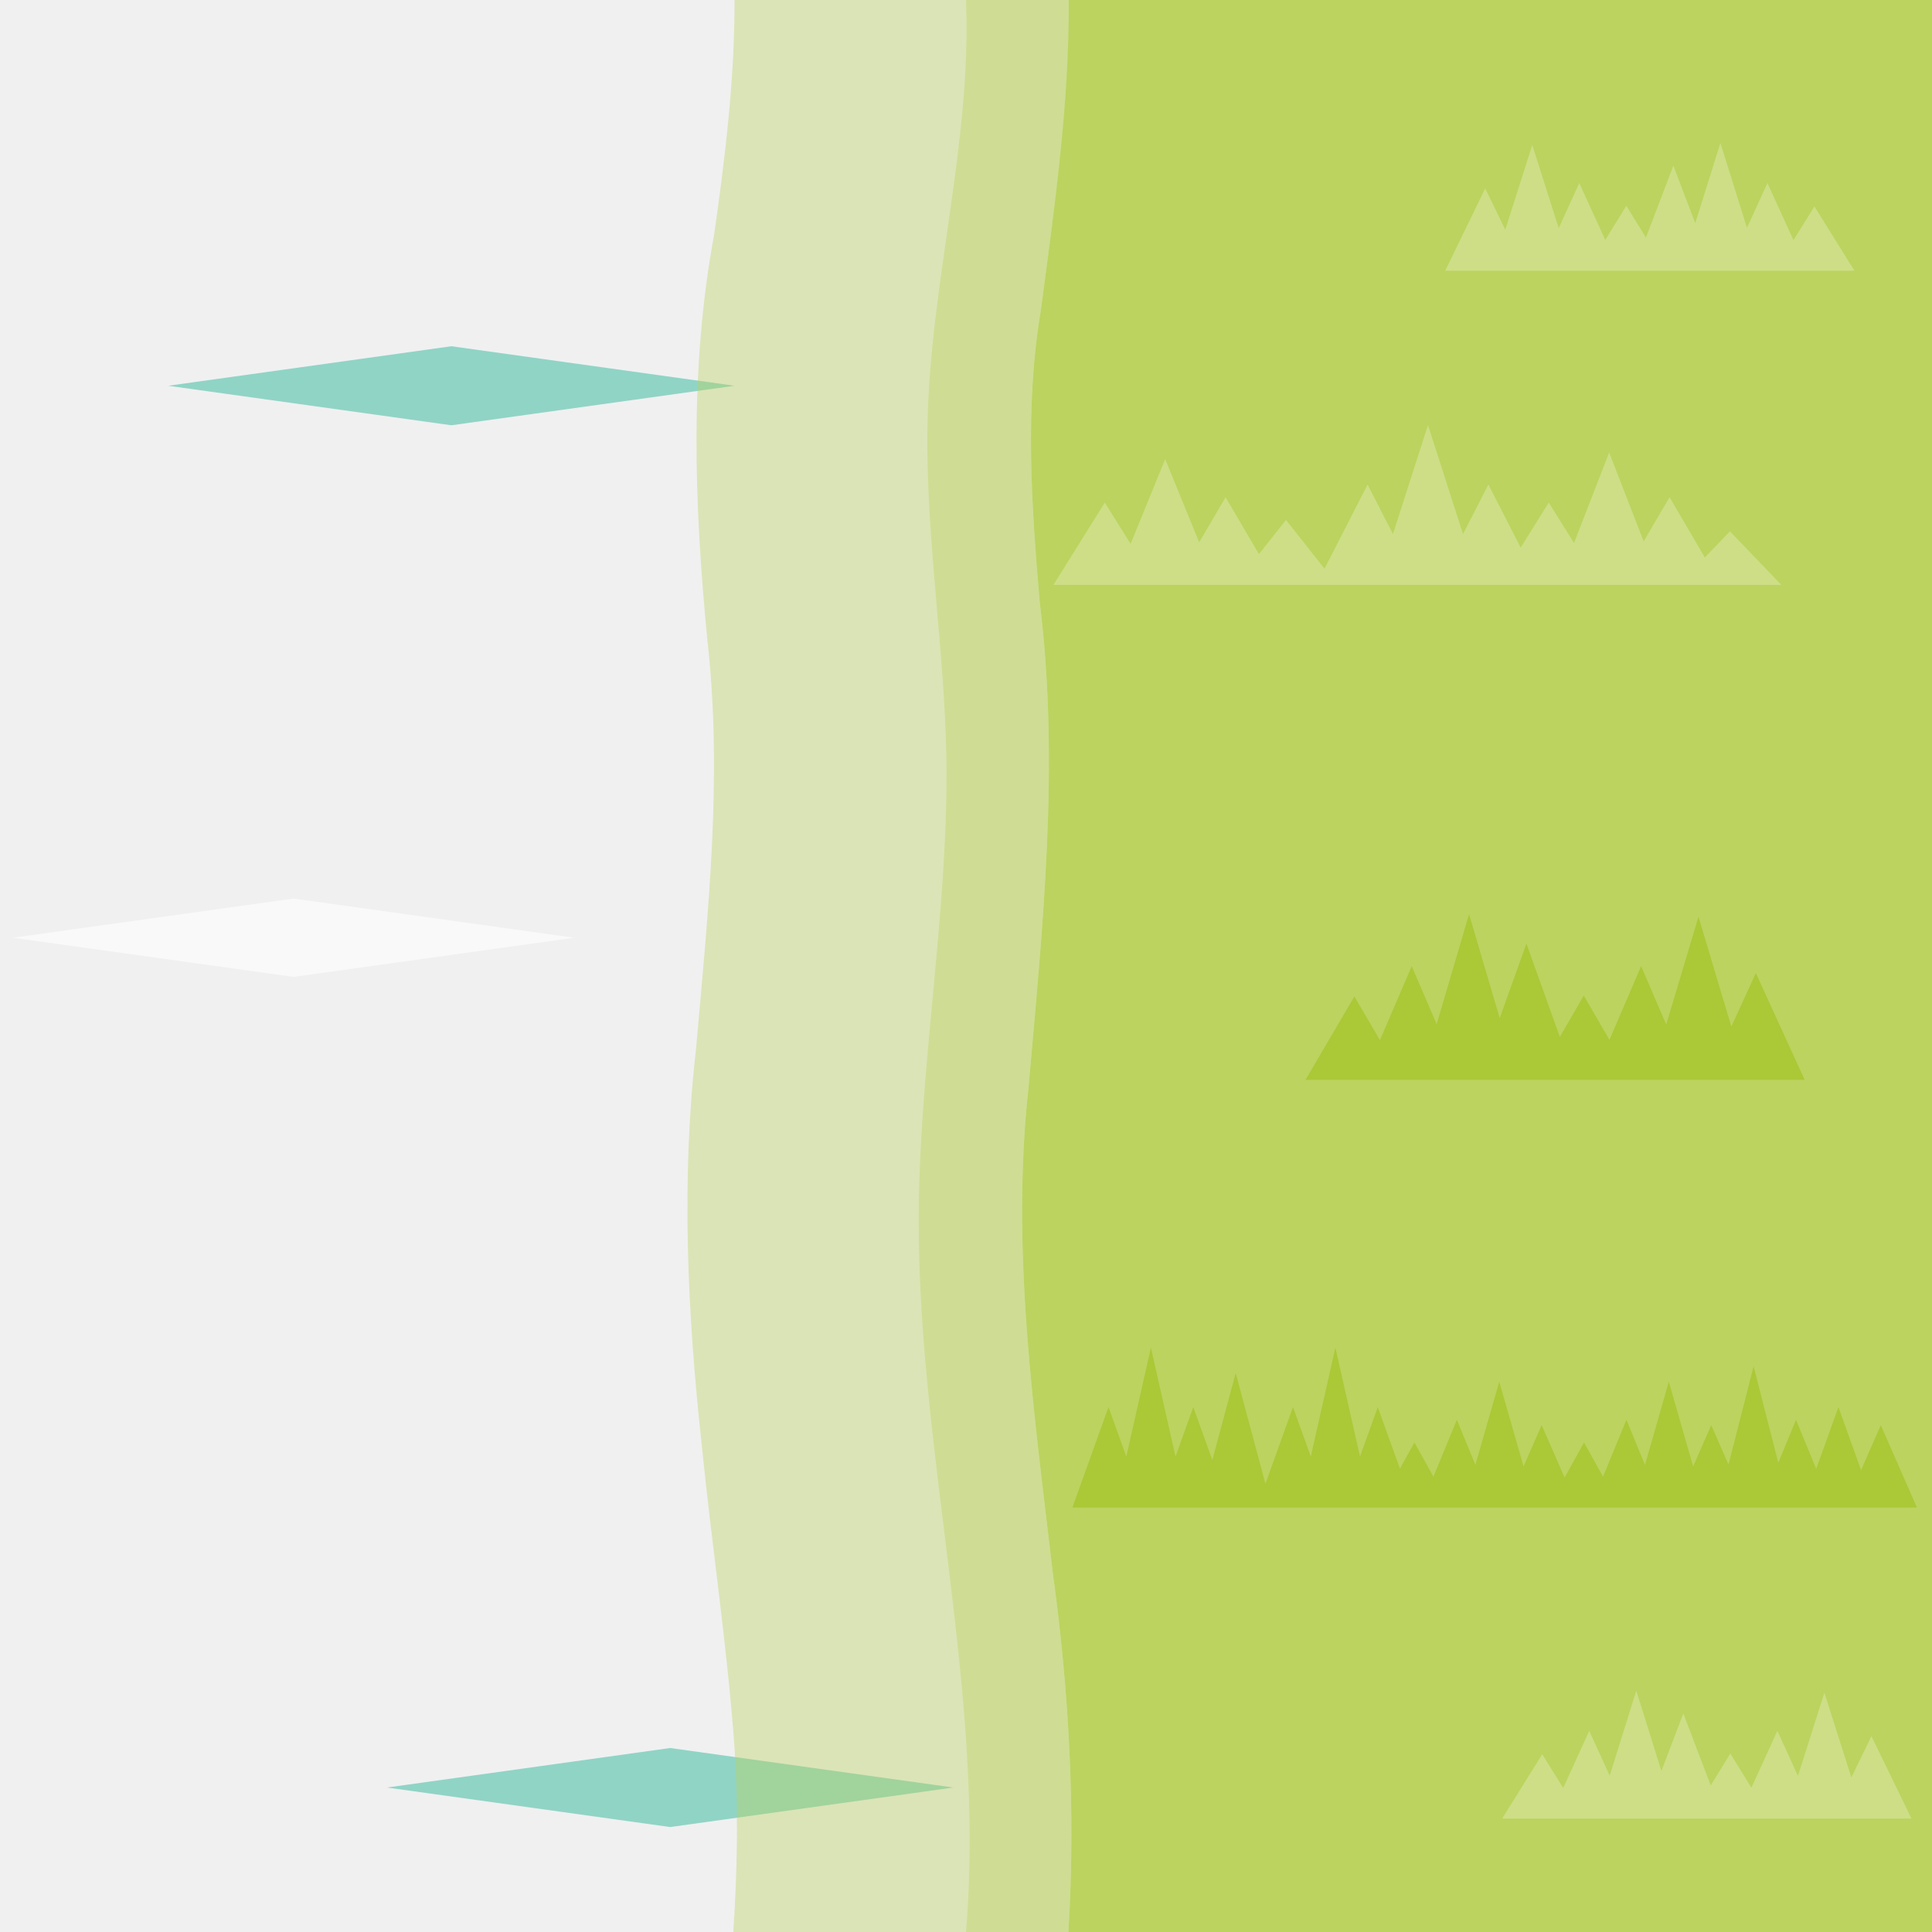
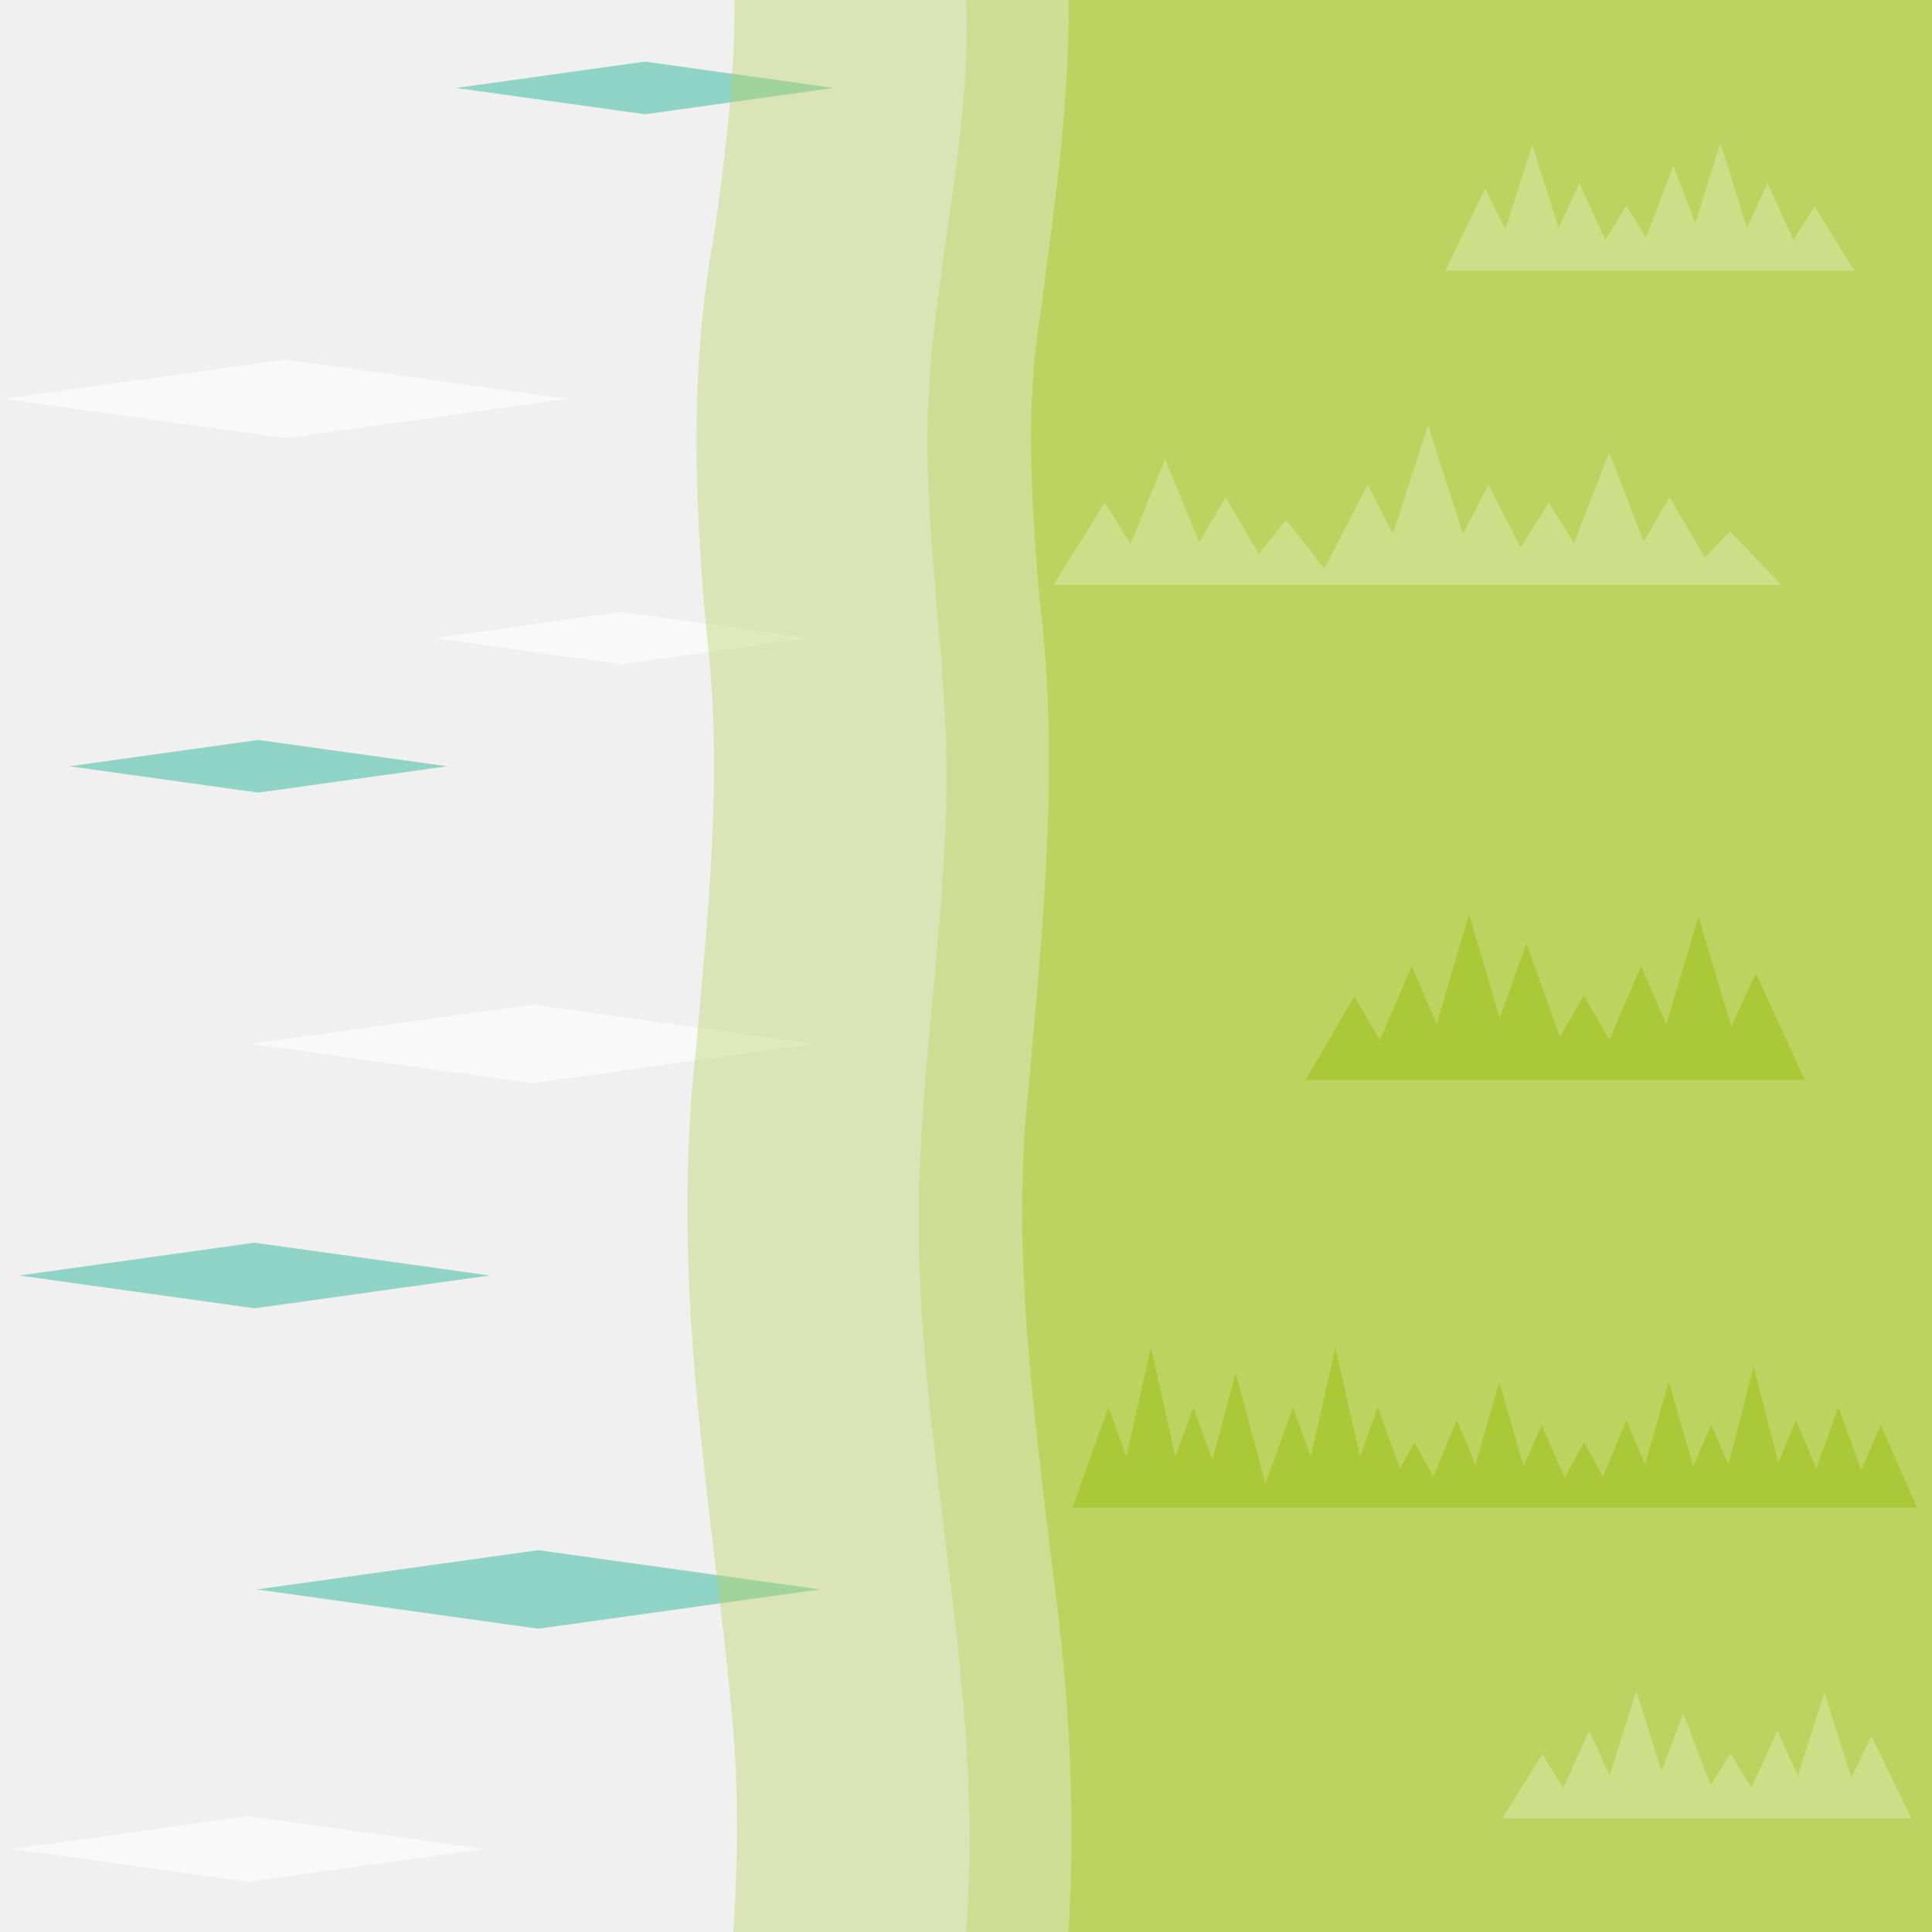
<svg xmlns="http://www.w3.org/2000/svg" xmlns:xlink="http://www.w3.org/1999/xlink" width="300" height="300" viewBox="600 300 300 300" version="1.1" id="svg5">
  <defs id="defs1">
    <rect id="wave_bright" fill="#ffffff" opacity="0.6" width="44.157" height="44.157" x="-18.078" y="32.851" transform="matrix(0.9904043,0.1382004,-0.9904043,0.1382004,0,0)" />
    <rect id="wave_dark" fill="#00aa88" opacity="0.4" width="44.157" height="44.157" x="102.193" y="153.626" transform="matrix(0.9904043,0.1382004,-0.9904043,0.1382004,0,0)" />
  </defs>
  <g id="g2" style="display:inline">
-     <use x="0" y="0" xlink:href="#wave_bright" id="use1-3-2-6-1-5" transform="matrix(0.9965347,0,0,0.9965347,695.8472,437.4949)">
+     <use x="0" y="0" xlink:href="#wave_bright" id="use1-54" transform="translate(733.1307,453.9498)">
+       <animate attributeName="opacity" values="0;0;1;1;0;1;0" dur="2.5s" repeatCount="indefinite" />
+     </use>
+     <use x="0" y="0" xlink:href="#wave_bright" id="use1-5-3" transform="translate(694.7514,353.7941)">
+       <animate attributeName="opacity" values="0;1;0;0;1;1;0" dur="3s" repeatCount="indefinite" />
+     </use>
+     <use x="0" y="0" xlink:href="#wave_dark" id="use2-1-5" transform="translate(734.5178,505.3509)">
+       <animate attributeName="opacity" values="0;1;1;1;0;0;0" dur="3.1s" repeatCount="indefinite" />
+     </use>
+     <use x="0" y="0" xlink:href="#wave_bright" id="use1-3-1" transform="matrix(0.8351823,0,0,0.8351823,680.641,580.3075)">
+       <animate attributeName="opacity" values="0;1;0;0;1;1;0;0" dur="3s" repeatCount="indefinite" />
+     </use>
+     <use x="0" y="0" xlink:href="#wave_dark" id="use2-2-4-1" transform="matrix(0.8351823,0,0,0.8351823,682.0592,463.4355)">
+       <animate attributeName="opacity" values="0;1;0;0;1;1;0" dur="3.2s" repeatCount="indefinite" />
+     </use>
+     <use x="0" y="0" xlink:href="#wave_bright" id="use1-3-2-6-1-5" transform="matrix(0.6643564,0,0,0.6643564,729.9551,393.6702)">
      <animate attributeName="opacity" values="1;0;0;0;1;1" dur="2.1s" repeatCount="indefinite" />
    </use>
-     <use x="0" y="0" xlink:href="#wave_dark" id="use2-2-6-9-4" transform="matrix(1.005547,0,0,1.005547,755.2851,535.8793)">
+     <use x="0" y="0" xlink:href="#wave_dark" id="use2-2-6-9-4" transform="matrix(0.6703647,0,0,0.6703647,674.2508,391.1958)">
      <animate attributeName="opacity" values="0;1;1;0;0;0;1;1;0" dur="3.6s" repeatCount="indefinite" />
    </use>
-     <use x="0" y="0" xlink:href="#wave_dark" id="use2-2-6-3-7" transform="matrix(1.005547,0,0,1.005547,721.3091,318.2132)">
+     <use x="0" y="0" xlink:href="#wave_dark" id="use2-2-6-3-7" transform="matrix(0.6703647,0,0,0.6703647,734.2933,285.8645)">
      <animate attributeName="opacity" values="0;1;1;0;0;1;1;0;0" dur="3.5s" repeatCount="indefinite" />
    </use>
  </g>
  <g id="layer1" style="display:inline" transform="scale(3)">
    <g id="g34" style="fill:#bcd35f;fill-opacity:0.4">
      <path id="path28" style="display:inline;fill:#bcd35f;fill-opacity:0.4;stroke-width:0.253;stroke-linecap:round;-inkscape-stroke:none" d="m 255.357,100 h -17.337 c 0.009,4.07 -0.482,8.137 -1.057,12.146 -1.283,6.906 -1.027,13.981 -0.354,20.938 0.806,7.062 0.041,14.127 -0.577,21.154 -0.785,6.826 -0.454,13.723 0.289,20.536 0.52,5.239 1.327,10.449 1.699,15.702 0.204,3.187 0.144,6.359 -0.064,9.523 h 17.342 c 0.383,-6.191 0.04,-12.412 -0.801,-18.553 -0.973,-8.317 -2.185,-16.714 -1.268,-25.096 0.735,-8.359 1.627,-16.797 0.587,-25.172 -0.426,-4.993 -0.783,-10.072 0.048,-15.069 0.714,-5.34 1.527,-10.715 1.493,-16.111 z" />
      <path id="path15" style="display:inline;fill:#bcd35f;fill-opacity:0.4;stroke-width:1.057;stroke-linecap:round;-inkscape-stroke:none" d="m 250,100 c 0.308,7.352 -1.857,14.628 -1.992,21.986 -0.113,6.131 1.012,12.238 0.985,18.37 -0.034,7.685 -1.455,15.324 -1.439,23.009 0.026,12.239 3.472,24.439 2.446,36.635 h 50 V 100 Z" />
      <path id="path7" style="display:inline;fill:#bcd35f;fill-opacity:1;stroke-width:1.057;stroke-linecap:round;-inkscape-stroke:none" d="m 255.319,100 c 0.034,5.395 -0.741,10.771 -1.454,16.111 -0.831,4.997 -0.474,10.076 -0.048,15.069 1.04,8.375 0.148,16.813 -0.587,25.172 -0.917,8.382 0.294,16.779 1.268,25.096 0.841,6.141 1.185,12.362 0.801,18.553 H 300 V 100 Z" />
    </g>
  </g>
  <g id="layer2" style="display:inline">
    <use x="0" y="0" xlink:href="#g4645" id="use13-7" style="display:inline" transform="translate(728.7378,299.1969)" />
    <use x="0" y="0" xlink:href="#g4657" id="use14-7" style="display:inline" transform="matrix(-1,0,0,1,1041.794,423.8542)" />
    <use x="0" y="0" xlink:href="#g4657" id="use14-0-4" style="display:inline" transform="translate(679.4258,183.5141)" />
    <use x="0" y="0" xlink:href="#g4657-9" id="use19-2-9" style="display:inline" transform="matrix(-1,0,0,1,792.0403,420.2148)" />
    <use x="0" y="0" xlink:href="#g4843-3" id="use20-43" style="display:inline" transform="matrix(-1,0,0,1,884.2217,362.7826)" />
  </g>
  <g id="layer7" style="display:none" transform="translate(-287.7775,143.532)">
    <g id="g4822" transform="matrix(1.32649,0,0,0.614802,-550.0713,78.80038)" style="display:inline">
      <path id="use4082" style="display:inline;fill:#cdde87;fill-opacity:1;stroke-width:0.785;stroke-linecap:round;-inkscape-stroke:none;stop-color:#000000" d="m 633.482,152.779 -52.409,107.904 -37.914,-49.013 -40.54,52.439 -49.757,-86.181 -76.899,133.164 h 153.772 90.323 90.296 90.323 122.048 90.323 90.296 90.323 26.848 63.449 26.875 63.449 90.323 90.296 122.047 90.323 90.323 90.296 l -76.873,-64.346 -40.432,33.842 -49.891,-56.35 -39.495,44.616 -50.829,-82.332 -51.766,83.889 -38.53,-40.88 -59.456,63.076 -62.591,-80.937 -37.914,49.013 -52.41,-107.904 -52.409,107.904 -37.887,-49.013 -40.566,52.451 -49.757,-86.193 -44.398,76.877 -45.925,-83.503 -52.57,95.573 -37.726,-42.636 -43.031,48.59 -47.292,-61.158 -48.283,62.44 -42.04,-44.579 -59.456,63.076 -62.591,-80.937 -37.887,49.013 z" transform="matrix(0.06302975,0,0,0.2550507,324.5038,180.6279)" />
    </g>
    <g id="g4800" transform="matrix(1.282942,0,0,0.6771687,-483.2854,18.79031)" style="display:inline">
      <path id="use4082-81" style="display:inline;fill:#cdde87;fill-opacity:1;stroke-width:0.785;stroke-linecap:round;-inkscape-stroke:none;stop-color:#000000" d="m 633.472,152.772 -52.409,107.917 -37.887,-49.023 -40.566,52.438 -49.757,-86.182 -56.214,97.355 -34.109,-28.543 -34.966,29.267 -55.33,-90.14 -55.491,90.378 -34.832,-28.837 -44.21,36.606 -46.113,-40.575 -76.873,67.659 h 153.772 90.323 90.296 90.323 90.323 90.296 90.323 26.848 63.449 26.875 63.449 90.323 90.296 90.323 l -76.899,-64.357 -40.432,33.846 -49.864,-56.339 -41.906,47.326 -48.417,-67.173 -49.382,68.541 -40.915,-43.402 -42.04,44.578 -48.283,-62.446 -37.914,49.011 z" transform="matrix(0.06302975,0,0,0.2550507,468.5642,245.3036)" />
    </g>
    <g id="g4645" transform="matrix(1.647417,0,0,0.614802,-759.7929,-107.8246)" style="display:inline">
      <path id="use4082-0-9" style="display:inline;fill:#cdde87;fill-opacity:1;stroke-width:0.785;stroke-linecap:round;-inkscape-stroke:none;stop-color:#000000" d="m 272.227,52.596 -52.409,176.186 -37.914,-80.029 -64.413,136.019 -57.634,-78.768 -40.432,55.258 -49.864,-91.988 -39.495,72.85 -50.829,-134.433 -51.766,136.995 -38.557,-66.769 -76.873,133.172 h 153.772 90.323 90.296 58.599 31.724 58.572 63.475 90.296 90.323 90.323 90.296 90.323 90.323 l -76.899,-86.7 -37.512,42.303 -52.811,-97.418 -38.691,71.386 -51.606,-143.768 -52.57,146.412 -37.753,-65.386 -42.013,72.789 -48.283,-101.953 -37.914,80.05 z" transform="matrix(0.06302975,0,0,0.1562034,500.4952,275.827)" />
    </g>
    <g id="g4657" transform="matrix(1.282942,0,0,0.614802,-545.5354,-17.4924)" style="display:inline">
      <path id="use4082-0-1" style="display:inline;fill:#cdde87;fill-opacity:1;stroke-width:0.785;stroke-linecap:round;-inkscape-stroke:none;stop-color:#000000" d="m 543.161,149.122 -48.256,101.654 -42.04,-72.849 -52.651,91.165 -37.673,-40.362 -40.432,43.311 -49.891,-72.1 -39.495,57.1 L 181.921,151.673 130.128,259.033 91.598,206.716 14.699,311.096 h 153.799 90.296 90.323 26.848 63.449 26.875 63.449 90.323 90.296 90.323 l -76.899,-81.521 -40.272,42.705 -50.025,-72.339 -39.254,56.749 z" transform="matrix(0.06302975,0,0,0.1992907,537.3017,224.3059)" />
    </g>
    <g id="g4843" transform="matrix(1.249865,0,0,0.7326058,-433.2883,-231.6182)" style="display:inline">
      <path id="use4082-8" style="display:inline;fill:#cdde87;fill-opacity:1;stroke-width:0.785;stroke-linecap:round;-inkscape-stroke:none;stop-color:#000000" d="m 240.501,152.777 -52.409,107.904 -37.914,-49.013 -47.158,60.982 -30.947,-25.913 -40.432,33.846 -49.864,-56.341 -39.495,44.613 -50.829,-82.337 -51.793,83.894 -38.53,-40.881 -48.899,51.867 -41.397,-34.662 -40.432,33.846 -49.891,-56.341 -39.495,44.613 -50.829,-82.337 -51.766,83.894 -38.53,-40.881 -36.815,39.041 -53.508,-97.274 -52.57,95.591 -37.753,-42.647 -43.005,48.595 -47.292,-61.17 -48.283,62.445 -42.04,-44.581 -76.873,81.563 h 153.772 90.296 90.323 90.323 90.296 90.323 90.323 90.296 90.323 90.323 90.296 14.656 75.667 14.63 63.475 90.296 90.323 122.048 90.296 90.323 90.323 l -76.899,-99.427 -37.887,49.024 -52.409,-107.915 -52.409,107.915 -37.914,-49.024 -40.566,52.442 -49.757,-86.183 -63.315,109.681 -58.733,-75.94 -37.887,49.024 z" transform="matrix(0.06302975,0,0,0.2550507,388.9405,236.0873)" />
    </g>
    <g id="g4822-3" transform="matrix(1.156495,0,0,1.019986,-305.4633,-217.7087)" style="display:inline">
      <path id="use4082-06" style="display:inline;fill:#abc837;fill-opacity:1;stroke-width:0.785;stroke-linecap:round;-inkscape-stroke:none;stop-color:#000000" d="m 633.488,152.777 -52.409,107.916 -37.914,-49.026 -40.566,52.439 -49.757,-86.181 -76.873,133.176 h 153.772 90.323 90.296 58.599 31.724 58.572 63.475 90.296 90.323 90.323 90.296 90.323 90.323 90.296 122.048 90.323 90.296 90.323 l -76.899,-64.359 -40.432,33.842 -49.864,-56.35 -39.495,44.616 -50.829,-82.332 -51.766,83.889 -38.53,-40.88 -59.456,63.088 -62.591,-80.95 -37.914,49.026 -52.409,-107.916 -52.41,107.916 -37.914,-49.026 -40.54,52.451 -49.757,-86.193 -44.398,76.877 -45.925,-83.491 -52.57,95.585 -37.753,-42.661 -43.005,48.602 -47.292,-61.17 -48.283,62.44 -42.04,-44.579 -59.456,63.088 -62.591,-80.95 -37.887,49.026 z" transform="matrix(0.06302975,0,0,0.2550507,324.5038,180.6279)" />
    </g>
    <g id="g4800-6" transform="matrix(1.236356,0,0,0.614802,-648.4422,-75.65047)" style="display:inline">
      <path id="use4082-81-5" style="display:inline;fill:#abc837;fill-opacity:1;stroke-width:0.785;stroke-linecap:round;-inkscape-stroke:none;stop-color:#000000" d="m 633.47,152.783 -52.409,107.904 -37.887,-49.013 -40.566,52.439 -49.757,-86.193 -56.214,97.366 -34.109,-28.548 -34.966,29.271 -55.33,-90.142 -55.491,90.379 L 181.907,247.396 137.697,284.016 91.584,243.435 14.711,311.095 h 90.323 63.449 90.323 90.296 90.323 90.323 90.296 90.323 90.323 90.296 90.323 90.296 90.323 l -76.873,-64.359 -40.459,33.855 -49.864,-56.35 -41.906,47.332 -48.417,-67.186 -49.382,68.556 -40.915,-43.408 -42.04,44.579 -48.283,-62.44 -37.914,49.013 z" transform="matrix(0.06302975,0,0,0.2550507,468.5642,245.3036)" />
    </g>
    <g id="g4645-1" transform="matrix(1.373903,0,0,0.9365661,-628.5668,-40.40759)" style="display:inline">
      <path id="use4082-0-9-3" style="display:inline;fill:#abc837;fill-opacity:1;stroke-width:0.785;stroke-linecap:round;-inkscape-stroke:none;stop-color:#000000" d="M 272.214,52.582 219.804,228.788 181.917,148.759 117.477,284.778 59.869,206.01 19.437,261.268 -30.454,169.28 -69.948,242.13 -120.75,107.697 l -51.793,136.975 -38.53,-66.749 -76.899,133.172 h 90.323 63.475 90.296 90.323 90.296 122.048 90.323 90.323 90.296 90.323 90.323 90.296 l -76.873,-86.72 -37.512,42.303 -52.811,-97.398 -38.718,71.386 -51.606,-143.768 -52.543,146.412 -37.753,-65.386 -42.04,72.789 -48.283,-101.953 -37.914,80.029 z" transform="matrix(0.06302975,0,0,0.1562034,500.4952,275.827)" />
    </g>
    <g id="g4657-9" transform="matrix(1.564476,0,0,0.7968458,-930.2327,-180.6796)" style="display:inline">
      <path id="use4082-0-1-5" style="display:inline;fill:#abc837;fill-opacity:1;stroke-width:0.785;stroke-linecap:round;-inkscape-stroke:none;stop-color:#000000" d="m 543.171,149.124 -48.256,101.651 -42.067,-72.847 -52.624,91.172 -37.699,-40.365 -40.432,43.317 -49.864,-72.109 -39.495,57.092 L 181.905,151.67 130.139,259.04 91.609,206.72 14.709,311.101 h 90.323 63.449 90.323 90.296 90.323 90.323 90.296 90.323 90.323 L 723.791,229.584 683.519,272.286 633.468,199.943 594.214,256.691 Z" transform="matrix(0.06302975,0,0,0.1992907,537.3017,224.3059)" />
    </g>
    <g id="g4843-3" transform="matrix(1.156495,0,0,0.614802,-390.4754,-22.62363)" style="display:inline">
      <path id="use4082-8-3" style="display:inline;fill:#abc837;fill-opacity:1;stroke-width:0.785;stroke-linecap:round;-inkscape-stroke:none;stop-color:#000000" d="m 240.487,152.775 -52.409,107.916 -37.887,-49.026 -47.158,60.983 -30.947,-25.908 -40.432,33.842 -49.891,-56.337 -39.495,44.616 -50.829,-82.332 -51.766,83.889 -38.53,-40.88 -48.899,51.866 -41.424,-34.664 -40.432,33.842 -49.864,-56.337 -39.521,44.629 -50.802,-82.345 -51.793,83.889 -38.53,-40.88 -36.815,39.049 -53.481,-97.279 -52.57,95.573 -37.753,-42.636 -43.031,48.59 -47.292,-61.17 -48.283,62.453 -42.013,-44.579 -76.899,81.56 h 153.772 90.323 90.323 90.296 90.323 90.296 90.323 90.323 90.296 90.323 90.323 90.296 78.105 90.323 58.572 31.724 58.599 63.449 90.323 90.323 90.296 l -76.873,-99.434 -37.914,49.026 -52.409,-107.916 -52.409,107.916 -37.914,-49.026 -40.54,52.451 -49.757,-86.193 -63.342,109.685 -58.706,-75.942 -37.914,49.026 z" transform="matrix(0.06302975,0,0,0.2550507,388.9405,236.0873)" />
    </g>
  </g>
</svg>
